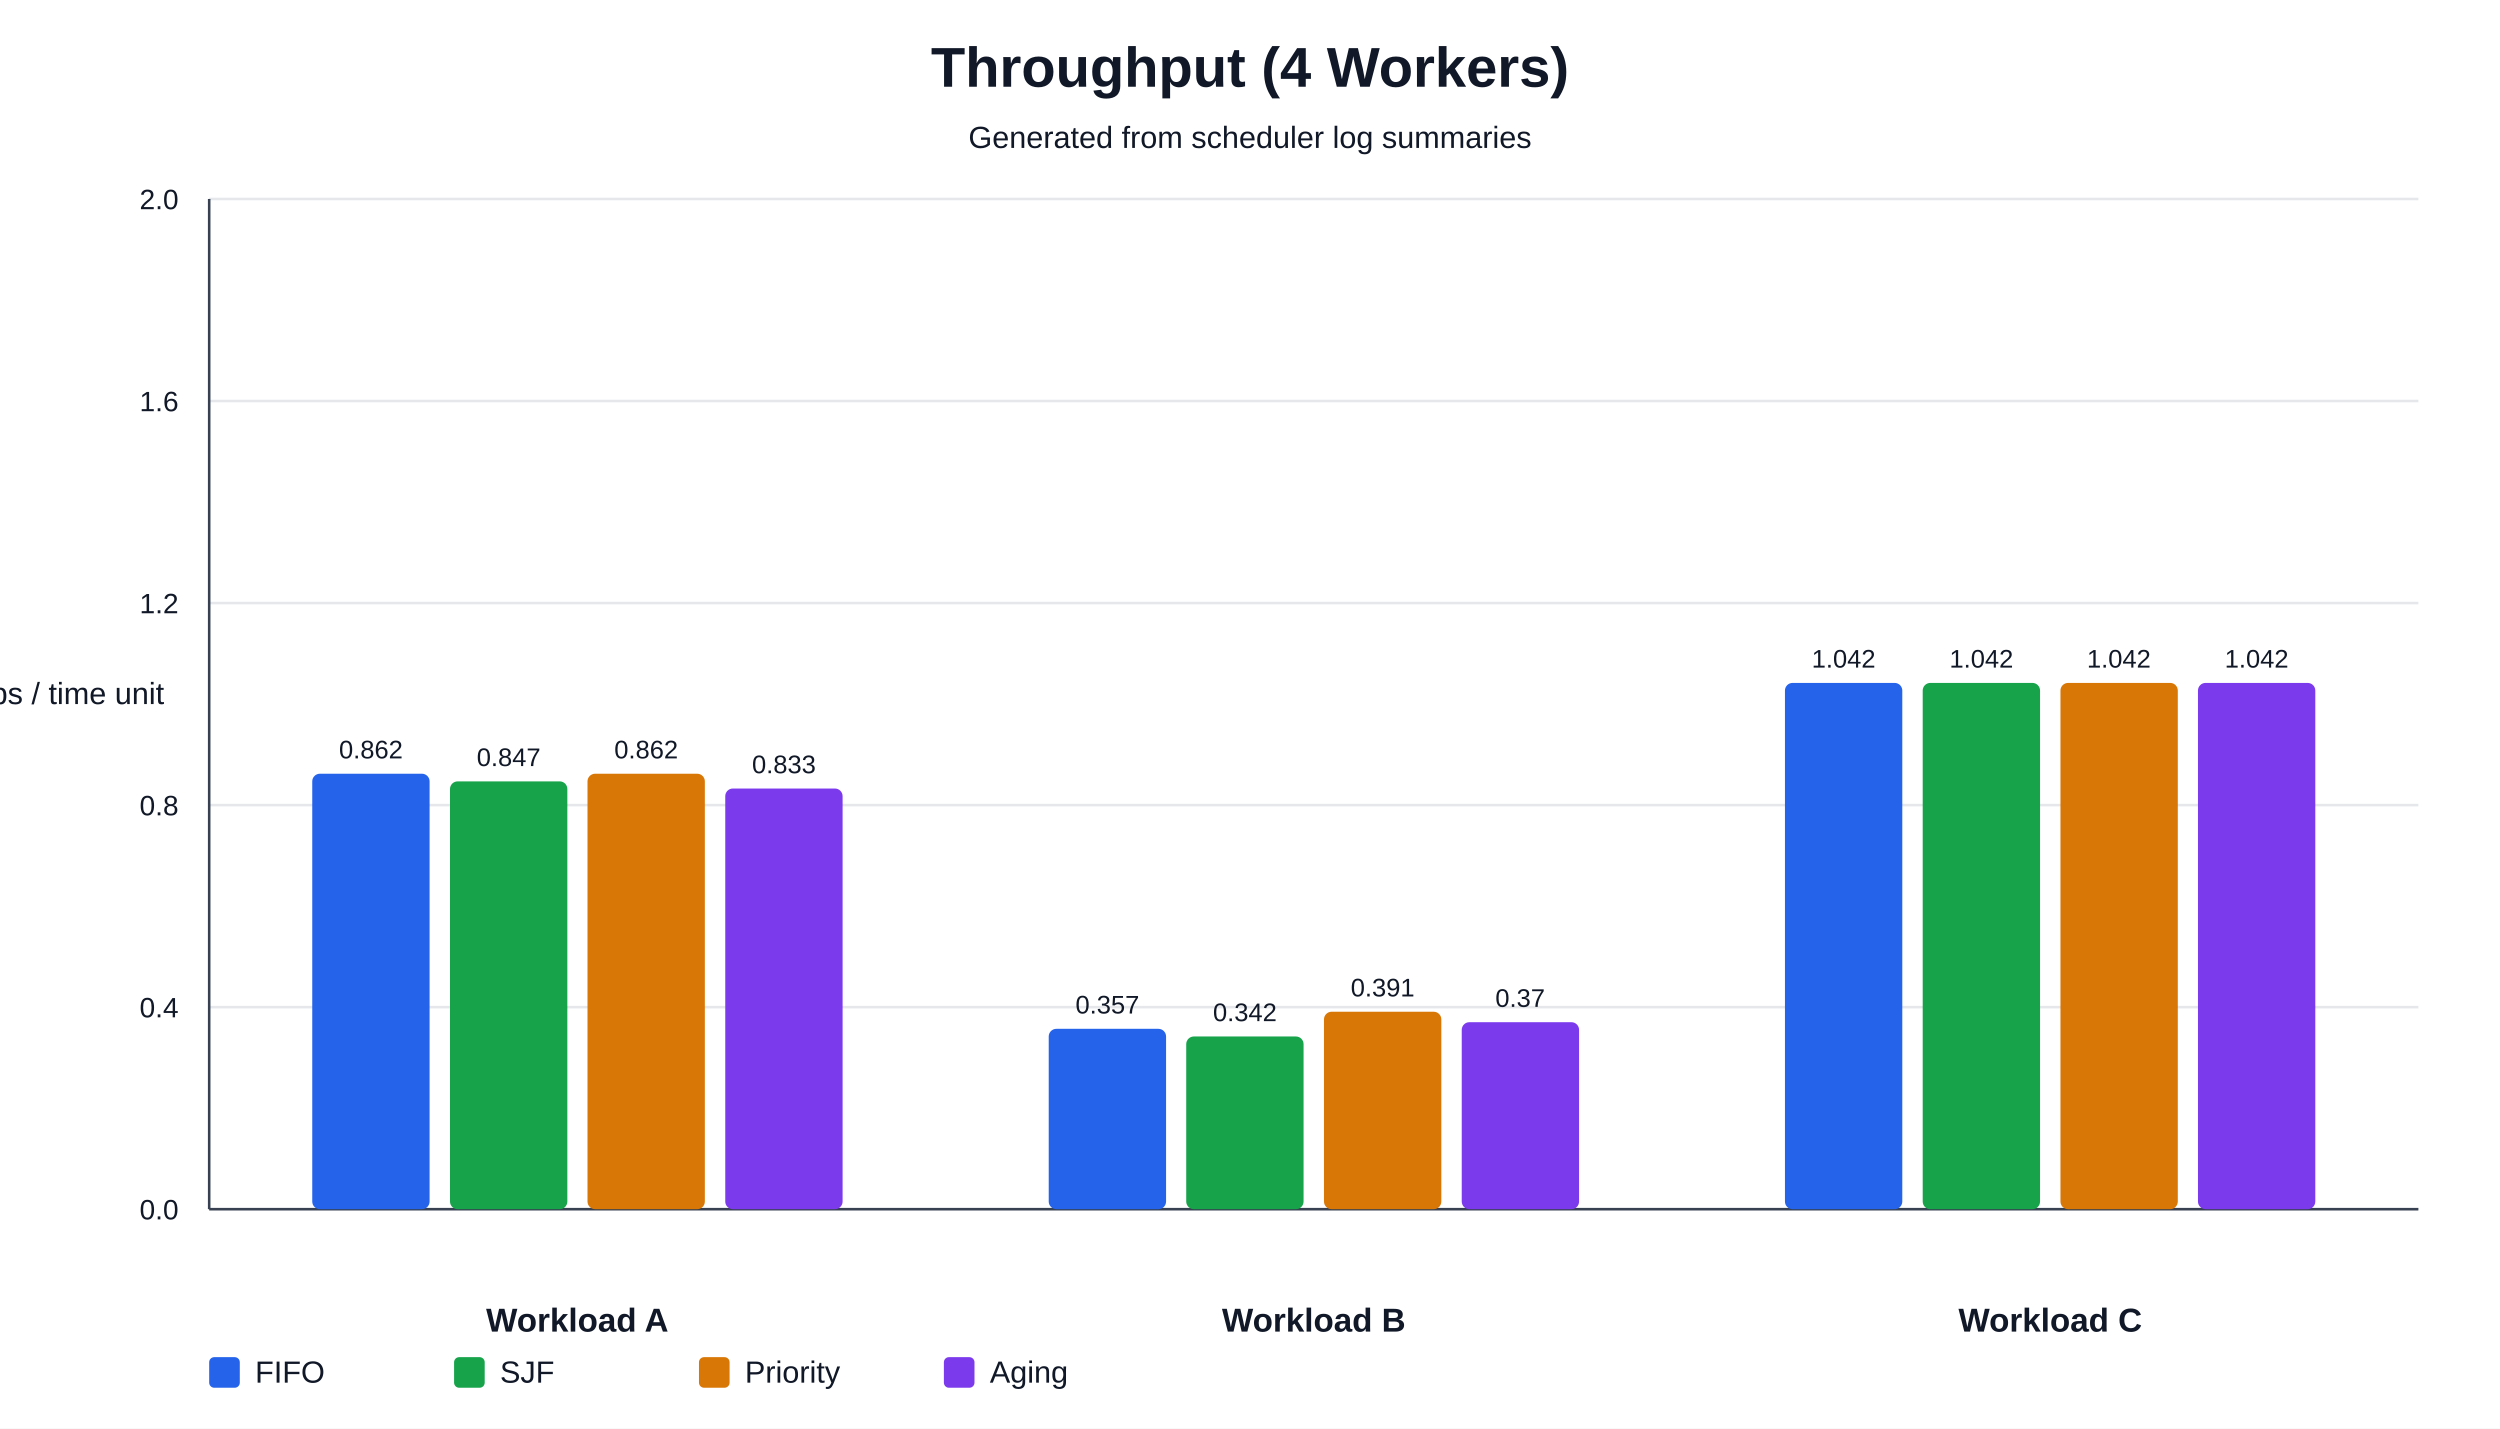
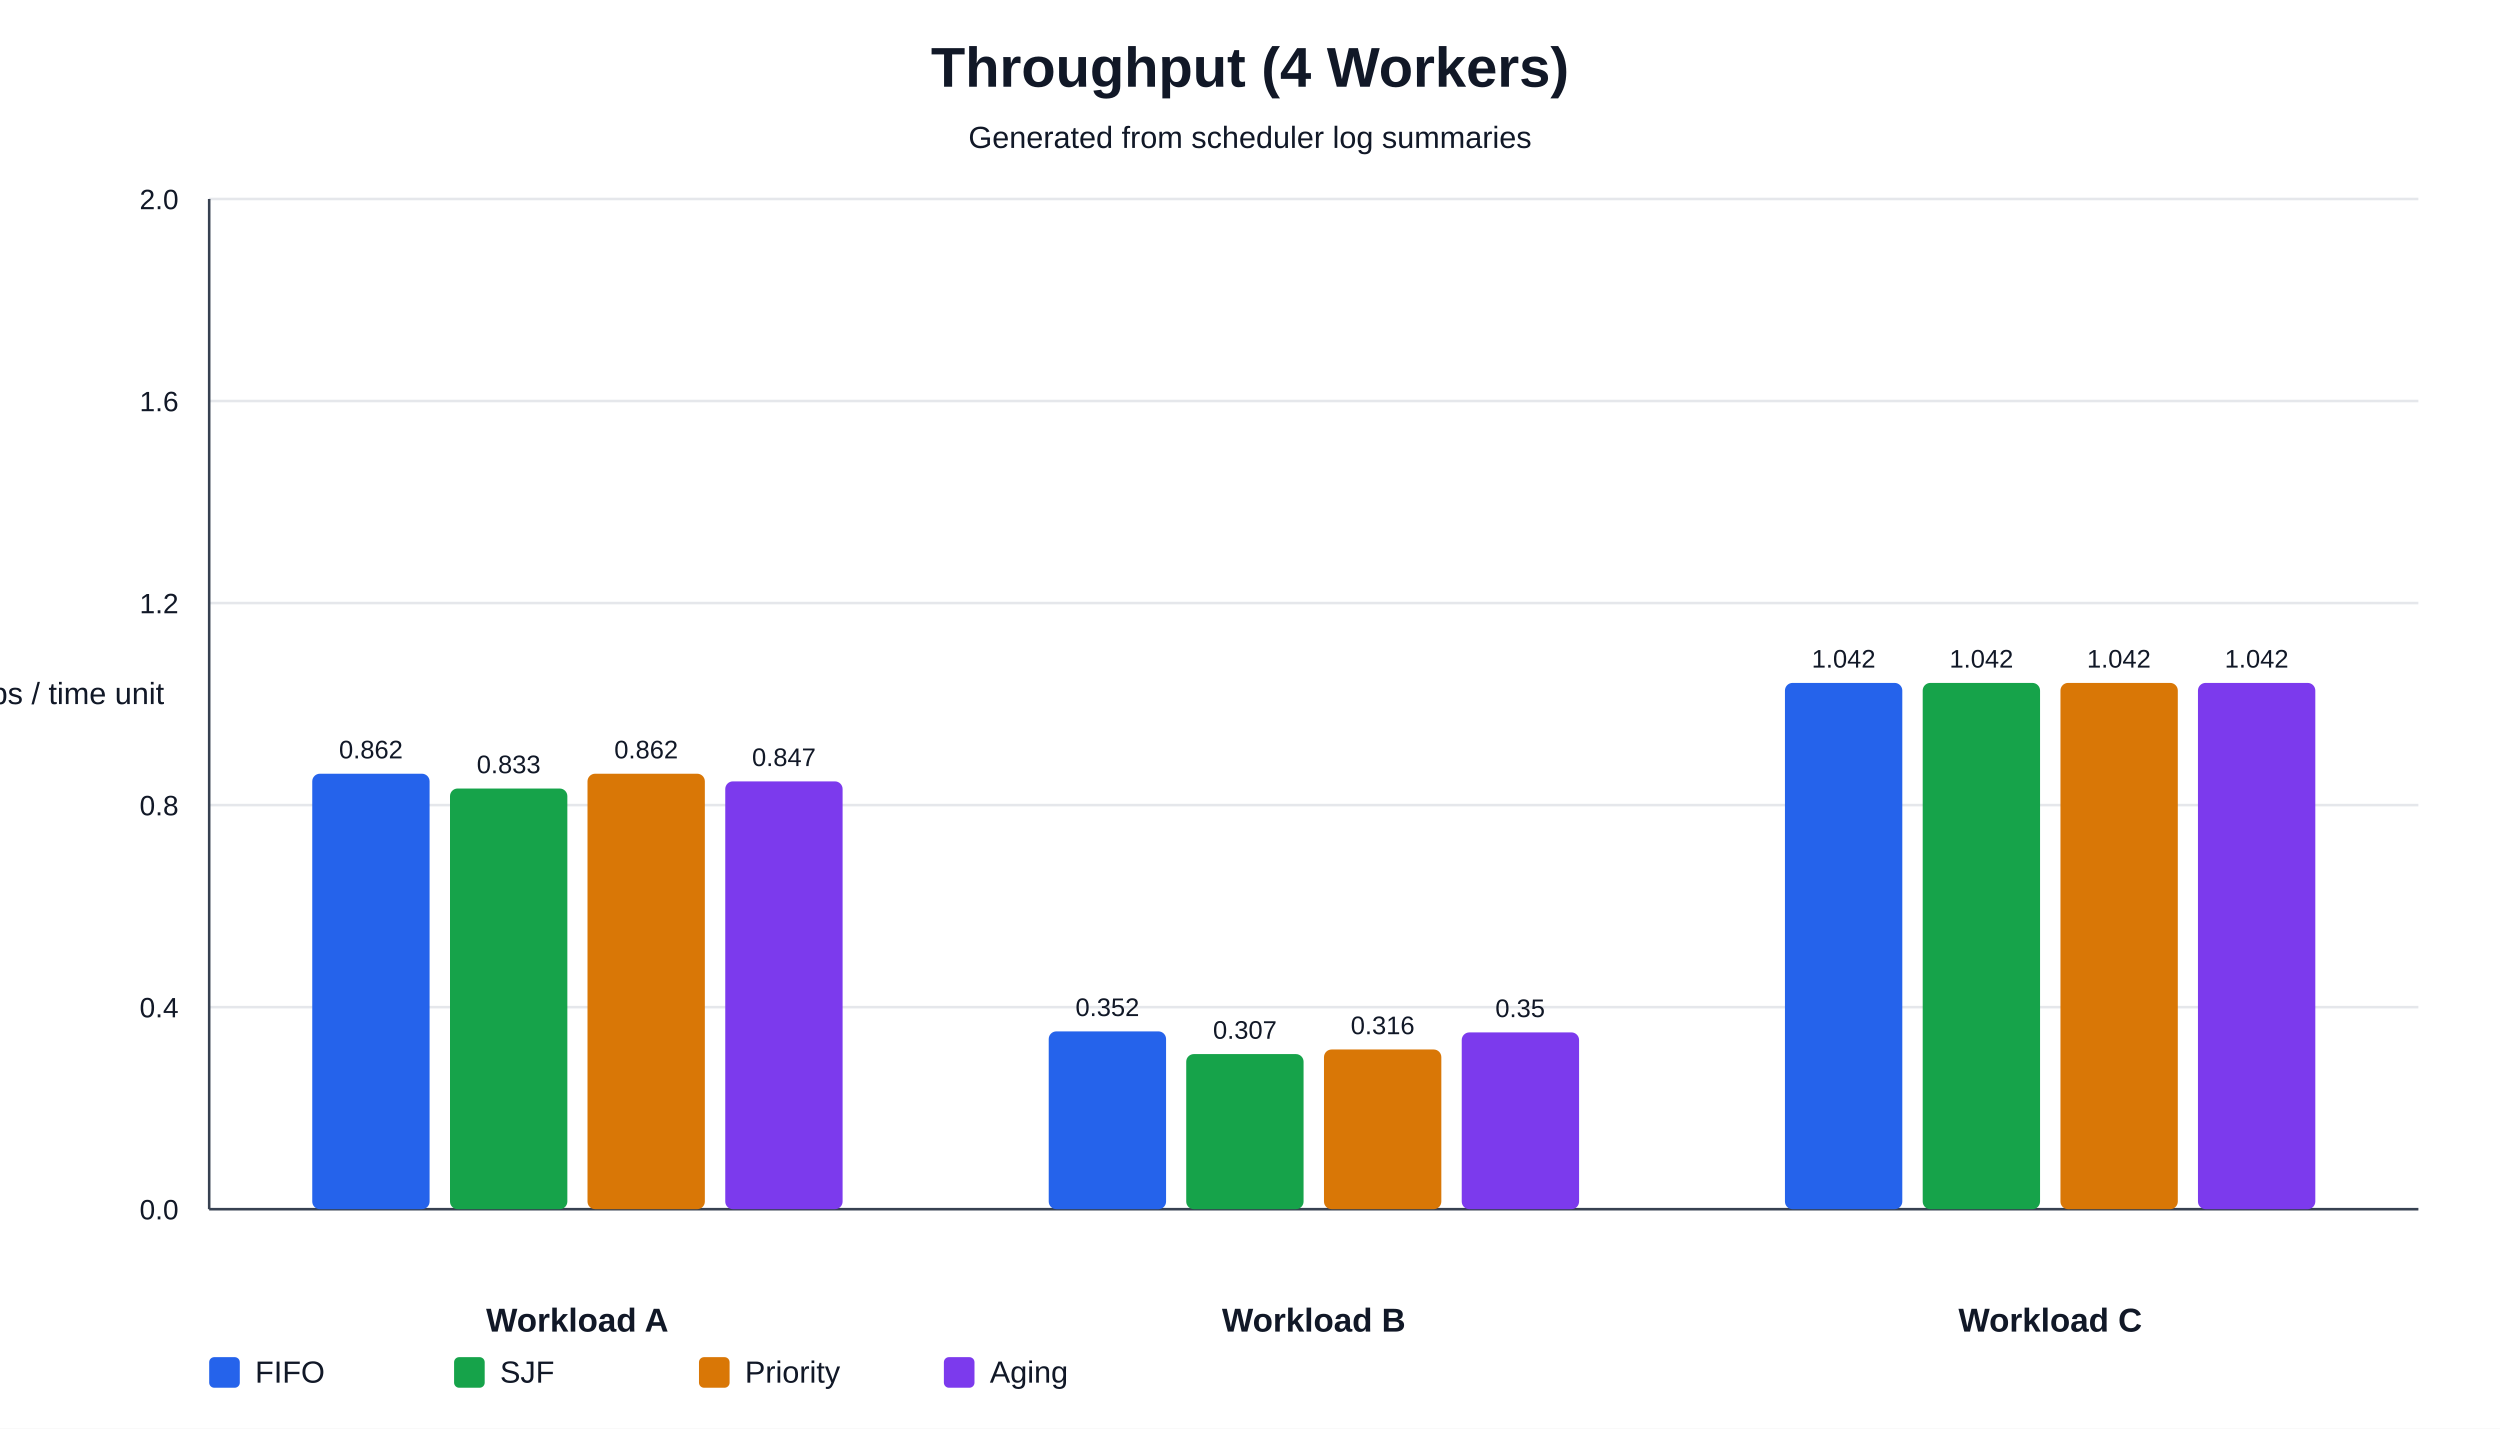
<svg xmlns="http://www.w3.org/2000/svg" width="980" height="560" viewBox="0 0 980 560">
  <rect width="100%" height="100%" fill="#ffffff" />
  <text x="490.0" y="34.0" font-family="Arial, sans-serif" font-size="22" font-weight="700" text-anchor="middle" fill="#111827">Throughput (4 Workers)</text>
  <text x="490.0" y="58.0" font-family="Arial, sans-serif" font-size="12" font-weight="400" text-anchor="middle" fill="#111827">Generated from scheduler log summaries</text>
  <line x1="82" y1="474.0" x2="948" y2="474.0" stroke="#e5e7eb" />
  <text x="70.0" y="478.0" font-family="Arial, sans-serif" font-size="11" font-weight="400" text-anchor="end" fill="#111827">0.0</text>
  <line x1="82" y1="394.8" x2="948" y2="394.8" stroke="#e5e7eb" />
  <text x="70.0" y="398.8" font-family="Arial, sans-serif" font-size="11" font-weight="400" text-anchor="end" fill="#111827">0.4</text>
  <line x1="82" y1="315.6" x2="948" y2="315.6" stroke="#e5e7eb" />
  <text x="70.0" y="319.6" font-family="Arial, sans-serif" font-size="11" font-weight="400" text-anchor="end" fill="#111827">0.8</text>
  <line x1="82" y1="236.4" x2="948" y2="236.4" stroke="#e5e7eb" />
  <text x="70.0" y="240.4" font-family="Arial, sans-serif" font-size="11" font-weight="400" text-anchor="end" fill="#111827">1.2</text>
  <line x1="82" y1="157.2" x2="948" y2="157.2" stroke="#e5e7eb" />
  <text x="70.0" y="161.2" font-family="Arial, sans-serif" font-size="11" font-weight="400" text-anchor="end" fill="#111827">1.6</text>
  <line x1="82" y1="78.0" x2="948" y2="78.0" stroke="#e5e7eb" />
  <text x="70.0" y="82.0" font-family="Arial, sans-serif" font-size="11" font-weight="400" text-anchor="end" fill="#111827">2.0</text>
  <line x1="82" y1="78" x2="82" y2="474" stroke="#374151" />
  <line x1="82" y1="474" x2="948" y2="474" stroke="#374151" />
  <text x="24.0" y="276.0" font-family="Arial, sans-serif" font-size="12" font-weight="400" text-anchor="middle" fill="#111827">Jobs / time unit</text>
  <text x="226.3" y="522.0" font-family="Arial, sans-serif" font-size="13" font-weight="700" text-anchor="middle" fill="#111827">Workload A</text>
  <rect x="122.4" y="303.3" width="46.0" height="170.7" fill="#2563eb" rx="3" />
  <text x="145.4" y="297.3" font-family="Arial, sans-serif" font-size="10" font-weight="400" text-anchor="middle" fill="#111827">0.862</text>
-   <rect x="176.4" y="306.3" width="46.0" height="167.7" fill="#16a34a" rx="3" />
-   <text x="199.4" y="300.3" font-family="Arial, sans-serif" font-size="10" font-weight="400" text-anchor="middle" fill="#111827">0.847</text>
+   <rect x="176.4" y="309.1" width="46.0" height="164.9" fill="#16a34a" rx="3" />
+   <text x="199.4" y="303.1" font-family="Arial, sans-serif" font-size="10" font-weight="400" text-anchor="middle" fill="#111827">0.833</text>
  <rect x="230.3" y="303.3" width="46.0" height="170.7" fill="#d97706" rx="3" />
  <text x="253.3" y="297.3" font-family="Arial, sans-serif" font-size="10" font-weight="400" text-anchor="middle" fill="#111827">0.862</text>
-   <rect x="284.3" y="309.1" width="46.0" height="164.9" fill="#7c3aed" rx="3" />
-   <text x="307.3" y="303.1" font-family="Arial, sans-serif" font-size="10" font-weight="400" text-anchor="middle" fill="#111827">0.833</text>
+   <rect x="284.3" y="306.3" width="46.0" height="167.7" fill="#7c3aed" rx="3" />
+   <text x="307.3" y="300.3" font-family="Arial, sans-serif" font-size="10" font-weight="400" text-anchor="middle" fill="#111827">0.847</text>
  <text x="515.0" y="522.0" font-family="Arial, sans-serif" font-size="13" font-weight="700" text-anchor="middle" fill="#111827">Workload B</text>
-   <rect x="411.1" y="403.3" width="46.0" height="70.7" fill="#2563eb" rx="3" />
-   <text x="434.1" y="397.3" font-family="Arial, sans-serif" font-size="10" font-weight="400" text-anchor="middle" fill="#111827">0.357</text>
-   <rect x="465.0" y="406.3" width="46.0" height="67.7" fill="#16a34a" rx="3" />
-   <text x="488.0" y="400.3" font-family="Arial, sans-serif" font-size="10" font-weight="400" text-anchor="middle" fill="#111827">0.342</text>
-   <rect x="519.0" y="396.6" width="46.0" height="77.4" fill="#d97706" rx="3" />
-   <text x="542.0" y="390.6" font-family="Arial, sans-serif" font-size="10" font-weight="400" text-anchor="middle" fill="#111827">0.391</text>
-   <rect x="573.0" y="400.7" width="46.0" height="73.3" fill="#7c3aed" rx="3" />
-   <text x="595.9" y="394.7" font-family="Arial, sans-serif" font-size="10" font-weight="400" text-anchor="middle" fill="#111827">0.37</text>
+   <rect x="411.1" y="404.3" width="46.0" height="69.7" fill="#2563eb" rx="3" />
+   <text x="434.1" y="398.3" font-family="Arial, sans-serif" font-size="10" font-weight="400" text-anchor="middle" fill="#111827">0.352</text>
+   <rect x="465.0" y="413.2" width="46.0" height="60.8" fill="#16a34a" rx="3" />
+   <text x="488.0" y="407.2" font-family="Arial, sans-serif" font-size="10" font-weight="400" text-anchor="middle" fill="#111827">0.307</text>
+   <rect x="519.0" y="411.4" width="46.0" height="62.6" fill="#d97706" rx="3" />
+   <text x="542.0" y="405.4" font-family="Arial, sans-serif" font-size="10" font-weight="400" text-anchor="middle" fill="#111827">0.316</text>
+   <rect x="573.0" y="404.7" width="46.0" height="69.3" fill="#7c3aed" rx="3" />
+   <text x="595.9" y="398.7" font-family="Arial, sans-serif" font-size="10" font-weight="400" text-anchor="middle" fill="#111827">0.35</text>
  <text x="803.7" y="522.0" font-family="Arial, sans-serif" font-size="13" font-weight="700" text-anchor="middle" fill="#111827">Workload C</text>
  <rect x="699.7" y="267.7" width="46.0" height="206.3" fill="#2563eb" rx="3" />
  <text x="722.7" y="261.7" font-family="Arial, sans-serif" font-size="10" font-weight="400" text-anchor="middle" fill="#111827">1.042</text>
  <rect x="753.7" y="267.7" width="46.0" height="206.3" fill="#16a34a" rx="3" />
  <text x="776.7" y="261.7" font-family="Arial, sans-serif" font-size="10" font-weight="400" text-anchor="middle" fill="#111827">1.042</text>
  <rect x="807.7" y="267.7" width="46.0" height="206.3" fill="#d97706" rx="3" />
  <text x="830.6" y="261.7" font-family="Arial, sans-serif" font-size="10" font-weight="400" text-anchor="middle" fill="#111827">1.042</text>
  <rect x="861.6" y="267.7" width="46.0" height="206.3" fill="#7c3aed" rx="3" />
  <text x="884.6" y="261.7" font-family="Arial, sans-serif" font-size="10" font-weight="400" text-anchor="middle" fill="#111827">1.042</text>
  <rect x="82" y="532" width="12" height="12" fill="#2563eb" rx="2" />
  <text x="100.0" y="542.0" font-family="Arial, sans-serif" font-size="12" font-weight="400" text-anchor="start" fill="#111827">FIFO</text>
  <rect x="178" y="532" width="12" height="12" fill="#16a34a" rx="2" />
  <text x="196.0" y="542.0" font-family="Arial, sans-serif" font-size="12" font-weight="400" text-anchor="start" fill="#111827">SJF</text>
  <rect x="274" y="532" width="12" height="12" fill="#d97706" rx="2" />
  <text x="292.0" y="542.0" font-family="Arial, sans-serif" font-size="12" font-weight="400" text-anchor="start" fill="#111827">Priority</text>
  <rect x="370" y="532" width="12" height="12" fill="#7c3aed" rx="2" />
  <text x="388.0" y="542.0" font-family="Arial, sans-serif" font-size="12" font-weight="400" text-anchor="start" fill="#111827">Aging</text>
</svg>
